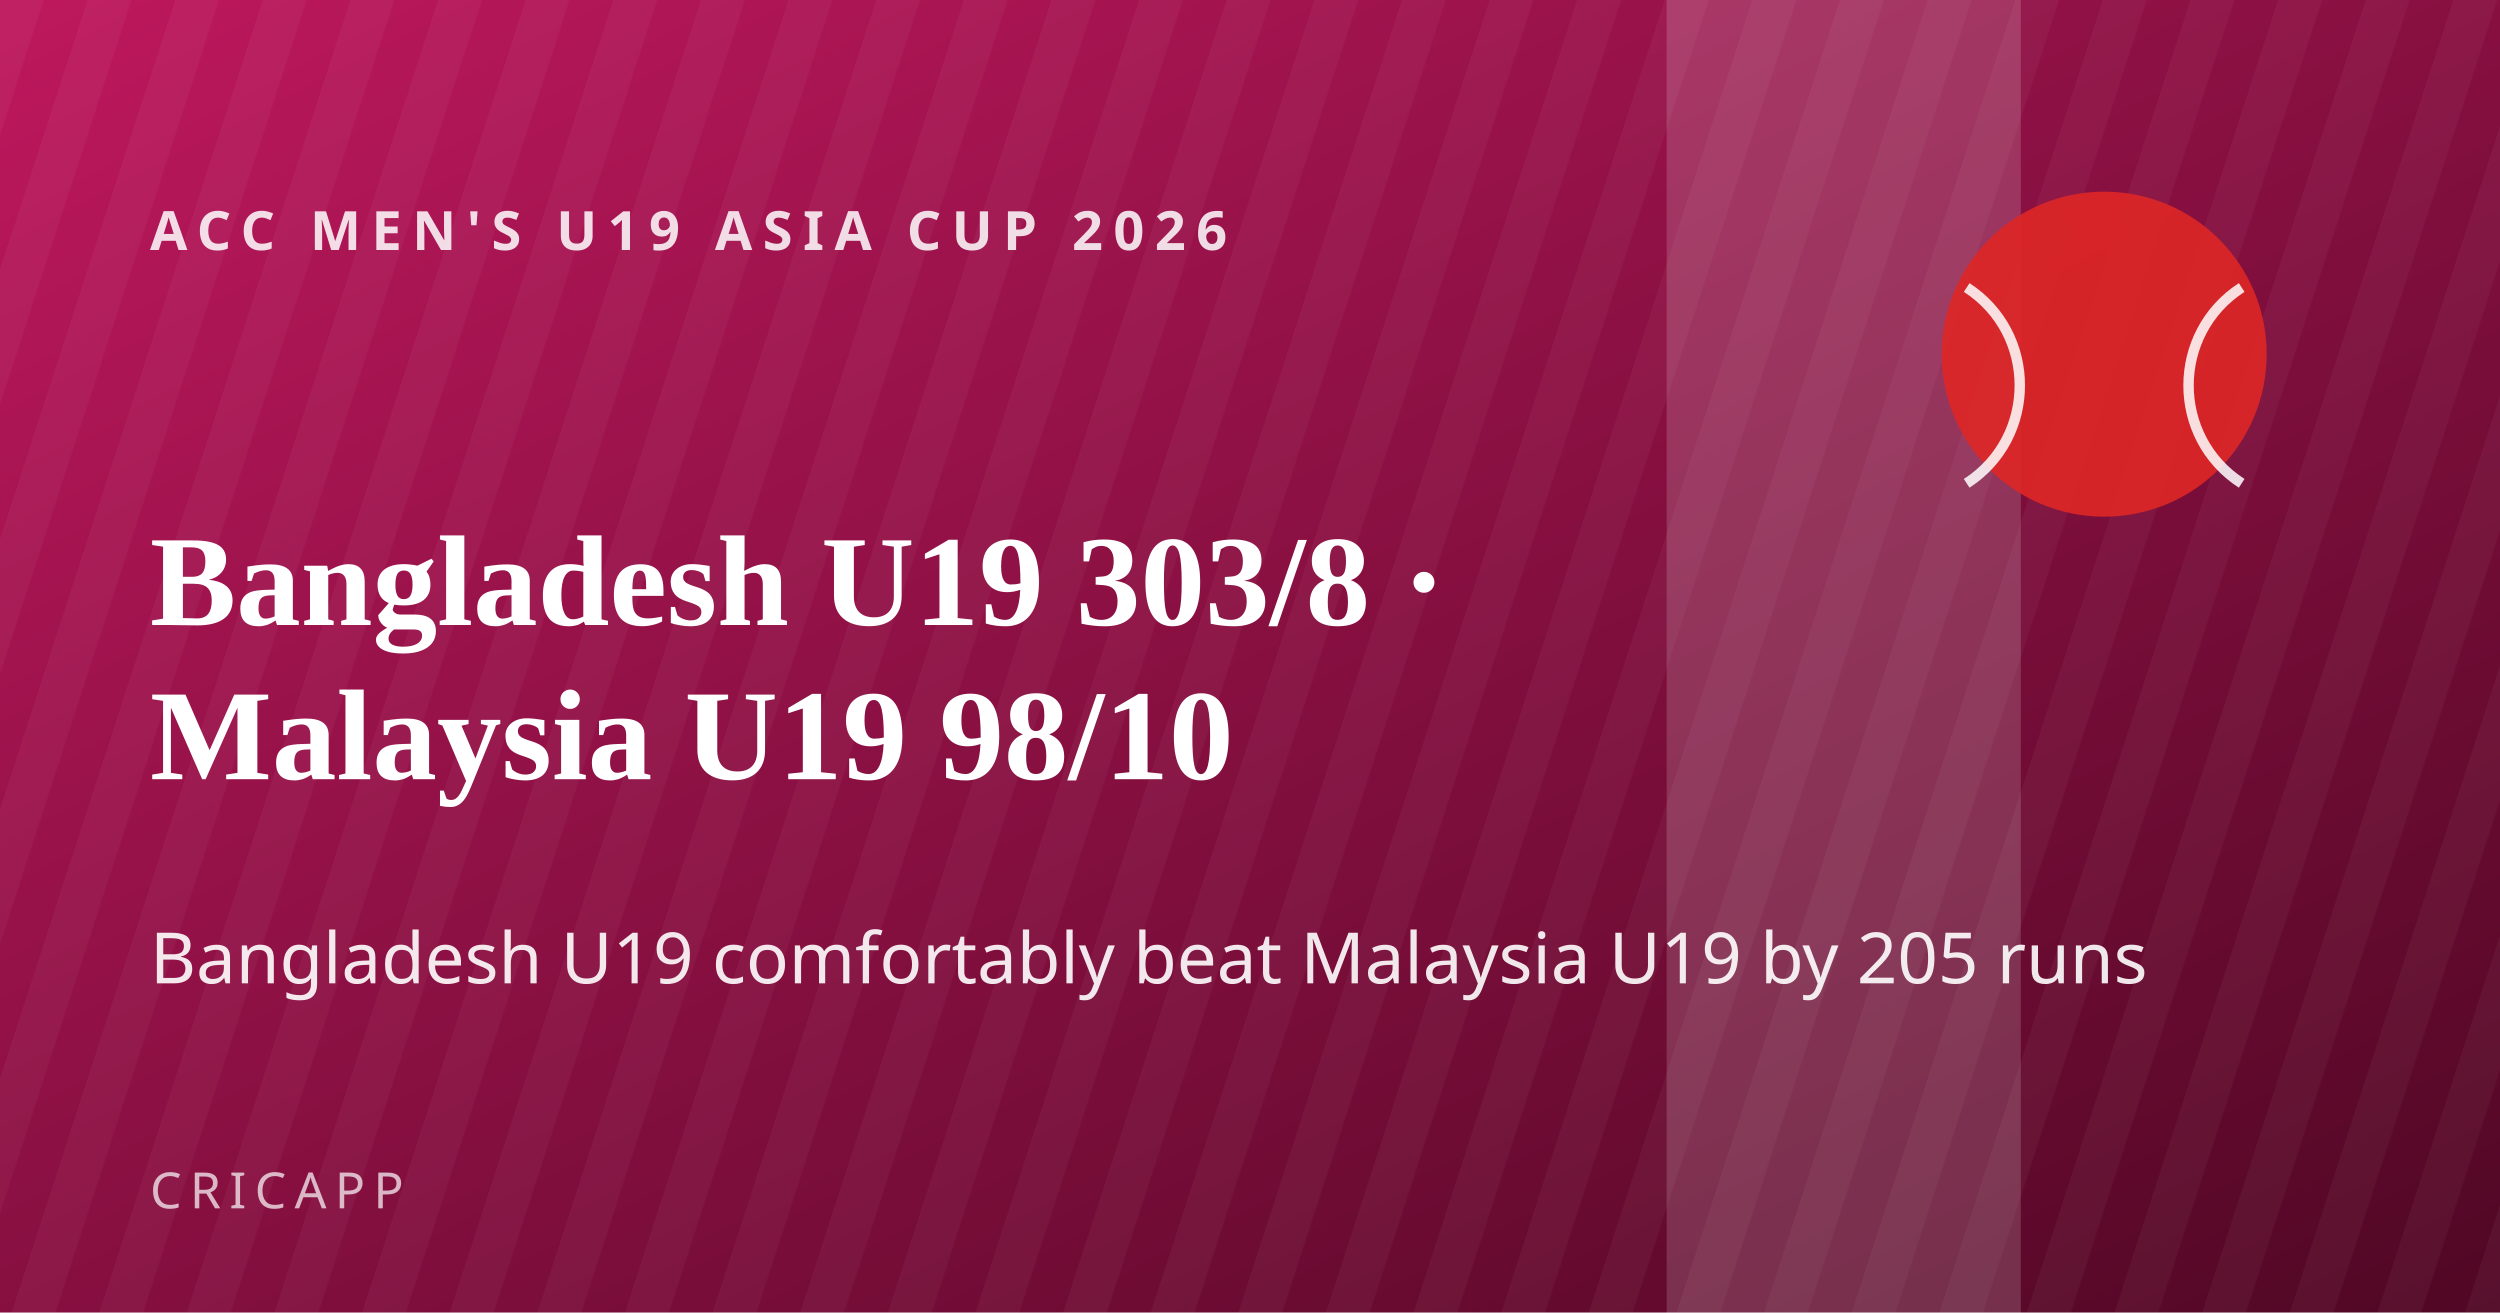
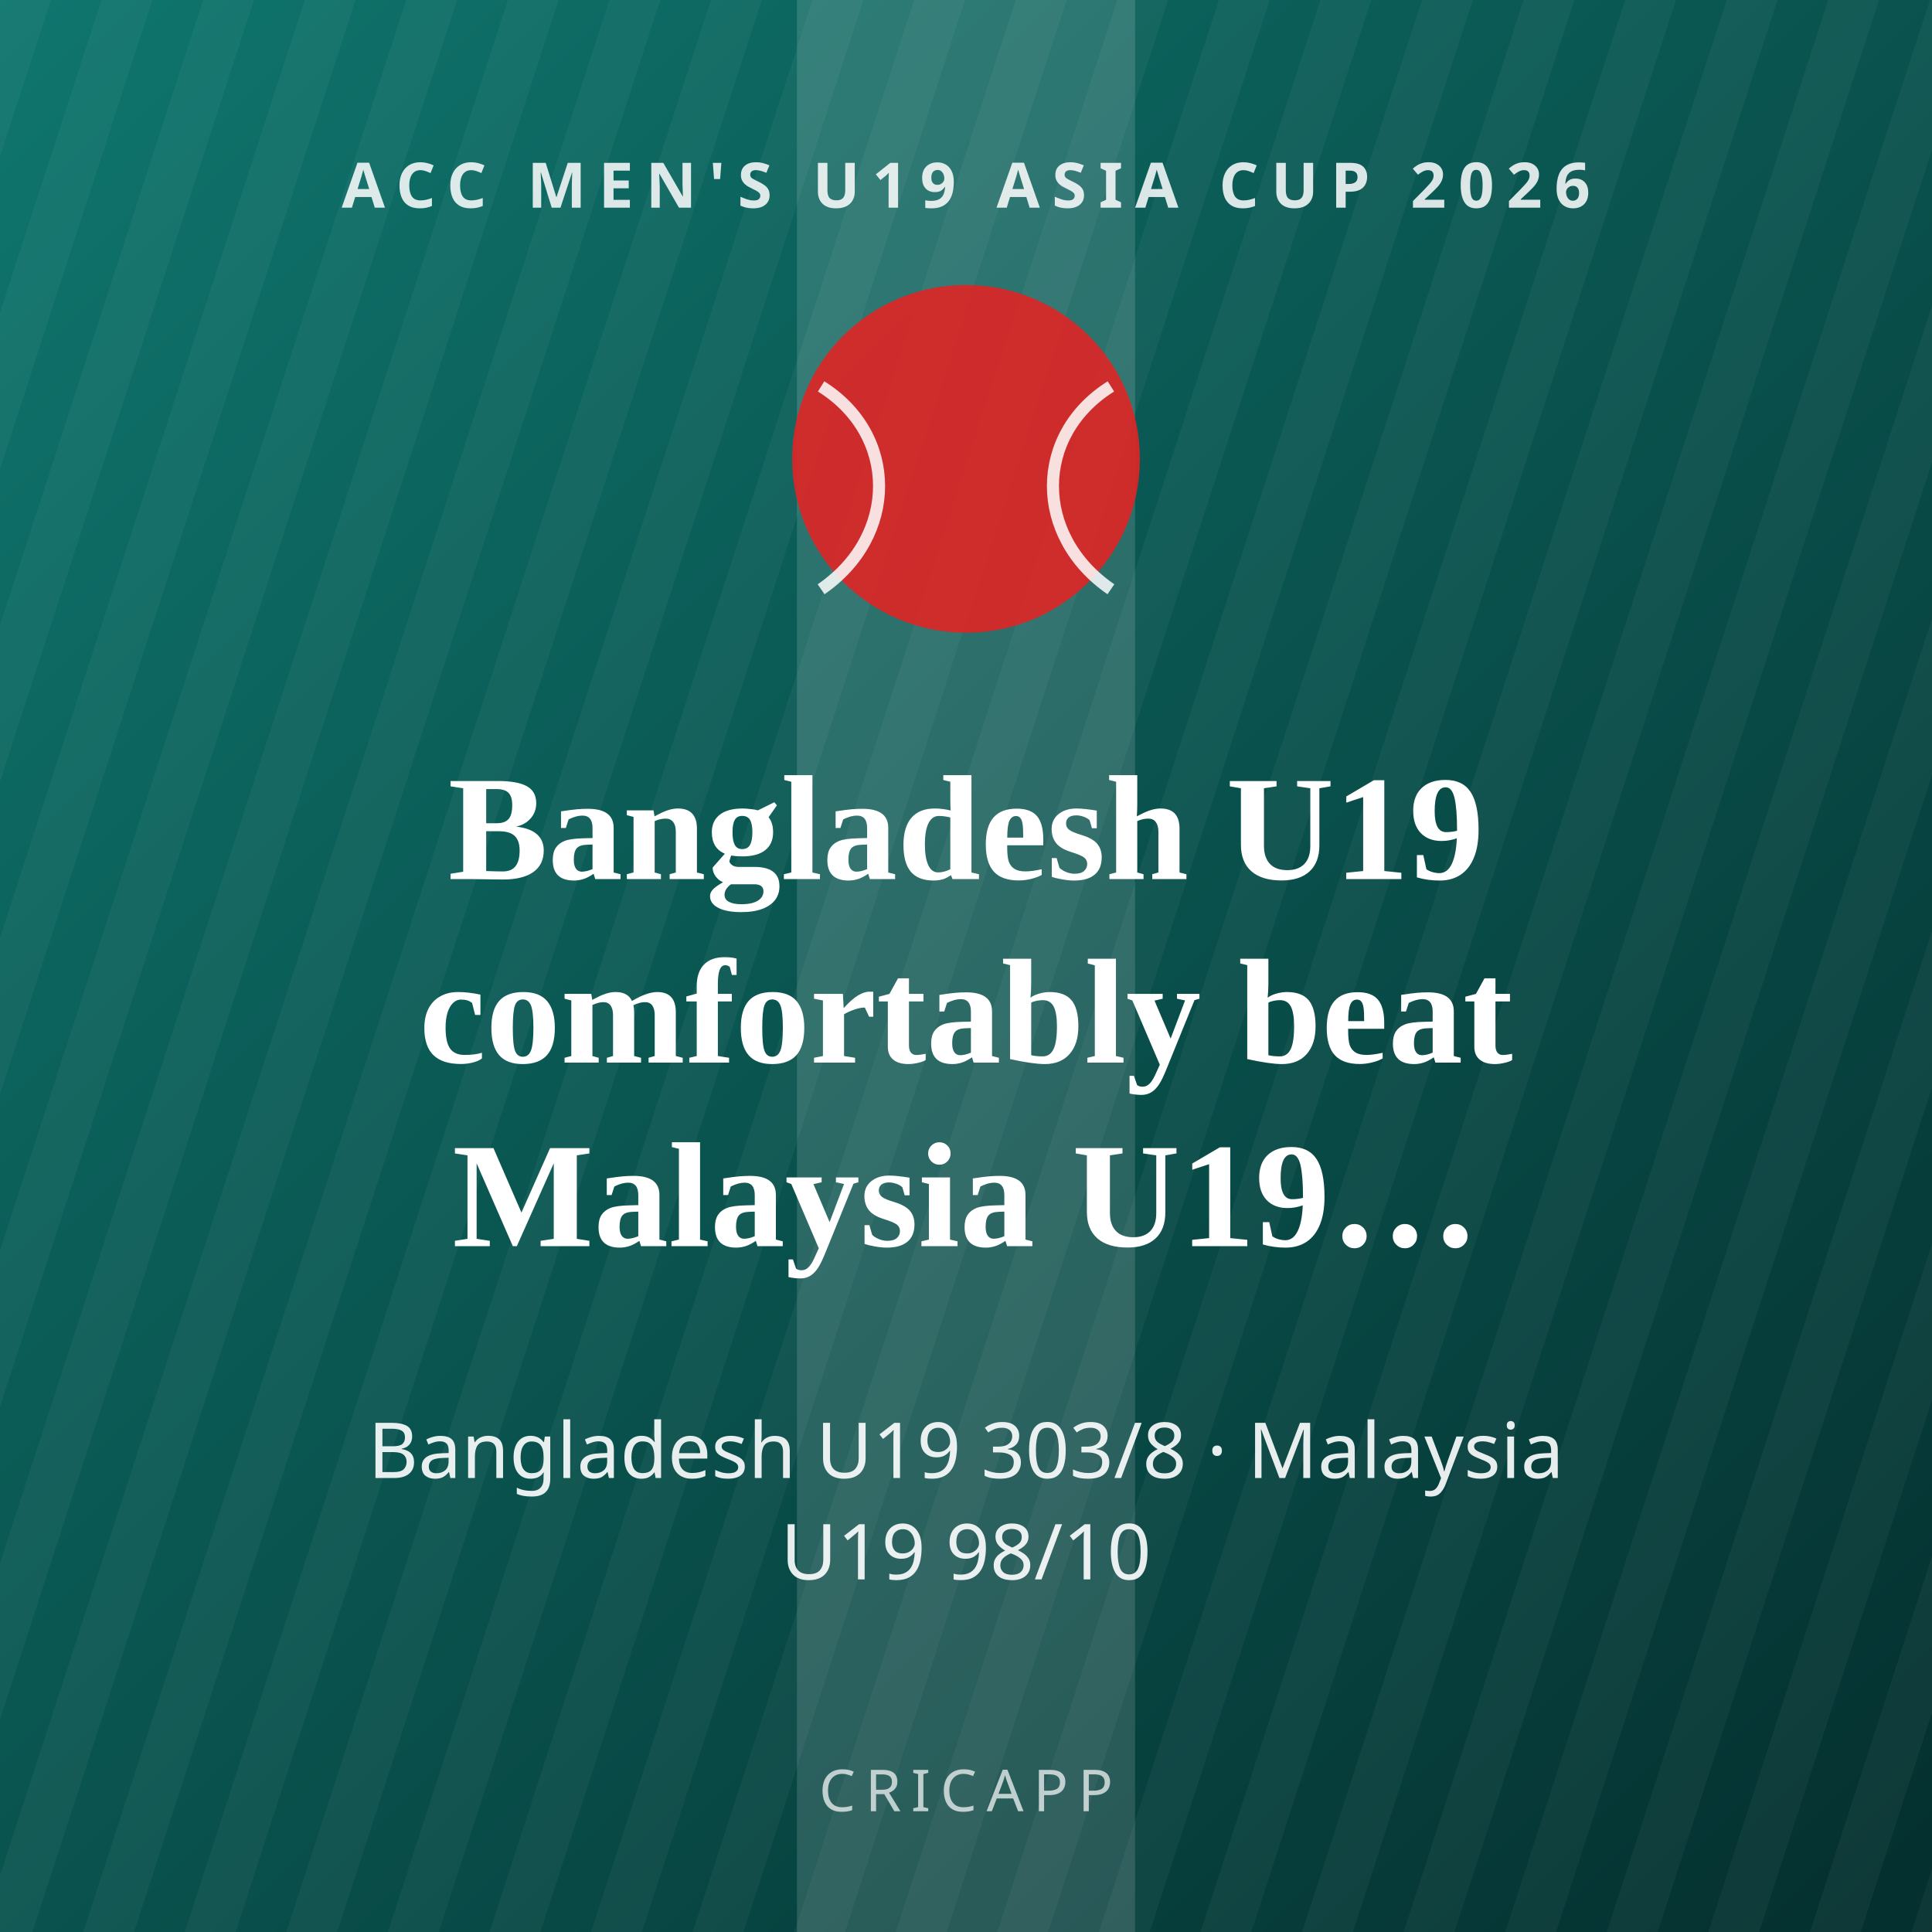
- <svg xmlns="http://www.w3.org/2000/svg" viewBox="0 0 1200 630" role="img" aria-label="Bangladesh U19 303/8  ·  Malaysia U19 98/10">
+ <svg xmlns="http://www.w3.org/2000/svg" viewBox="0 0 800 800" role="img" aria-label="Bangladesh U19 comfortably beat Malaysia U19 by 205 runs">
  <defs>
    <linearGradient id="g" x1="0" y1="0" x2="1" y2="1">
-       <stop offset="0" stop-color="#be185d" />
-       <stop offset="1" stop-color="#500724" />
+       <stop offset="0" stop-color="#0f766e" />
+       <stop offset="1" stop-color="#042f2e" />
    </linearGradient>
    <pattern id="s" width="40" height="40" patternUnits="userSpaceOnUse" patternTransform="rotate(18)">
      <rect width="20" height="40" fill="#ffffff" opacity="0.04" />
    </pattern>
  </defs>
-   <rect width="1200" height="630" fill="url(#g)" />
-   <rect width="1200" height="630" fill="url(#s)" />
-   <g opacity="0.16">
-     <rect x="800" y="-40" width="170" height="760" rx="14" fill="#fff" />
-     <rect x="858" y="40" width="54" height="8" fill="#fff" />
-     <rect x="858" y="560" width="54" height="8" fill="#fff" />
+   <rect width="800" height="800" fill="url(#g)" />
+   <rect width="800" height="800" fill="url(#s)" />
+   <g opacity="0.14">
+     <rect x="330" y="-40" width="140" height="880" rx="14" fill="#fff" />
  </g>
-   <circle cx="1010" cy="170" r="78" fill="#dc2626" opacity="0.92" />
-   <path d="M944 138c34 22 34 72 0 94M1076 138c-34 22-34 72 0 94" stroke="#fff" stroke-width="5" fill="none" opacity="0.85" />
-   <text x="72" y="120" font-family="system-ui, sans-serif" font-size="26" font-weight="700" letter-spacing="5" fill="#ffffff" opacity="0.85">ACC MEN'S U19 ASIA CUP 2026</text>
-   <text x="72" y="300" font-family="Georgia, 'Times New Roman', serif" font-size="62" font-weight="700" fill="#ffffff">Bangladesh U19 303/8 ·</text>
-   <text x="72" y="374" font-family="Georgia, 'Times New Roman', serif" font-size="62" font-weight="700" fill="#ffffff">Malaysia U19 98/10</text>
-   <text x="72" y="472" font-family="system-ui, sans-serif" font-size="34" fill="#ffffff" opacity="0.9">Bangladesh U19 comfortably beat Malaysia U19 by 205 runs</text>
-   <text x="72" y="580" font-family="system-ui, sans-serif" font-size="24" letter-spacing="4" fill="#ffffff" opacity="0.7">CRICAPP</text>
+   <circle cx="400" cy="190" r="72" fill="#dc2626" opacity="0.92" />
+   <path d="M340 160c32 20 32 62 0 84M460 160c-32 20-32 62 0 84" stroke="#fff" stroke-width="5" fill="none" opacity="0.85" />
+   <text x="400" y="86" text-anchor="middle" font-family="system-ui, sans-serif" font-size="26" font-weight="700" letter-spacing="5" fill="#ffffff" opacity="0.85">ACC MEN'S U19 ASIA CUP 2026</text>
+   <text x="400" y="364" text-anchor="middle" font-family="Georgia, 'Times New Roman', serif" font-size="62" font-weight="700" fill="#ffffff">Bangladesh U19</text>
+   <text x="400" y="440" text-anchor="middle" font-family="Georgia, 'Times New Roman', serif" font-size="62" font-weight="700" fill="#ffffff">comfortably beat</text>
+   <text x="400" y="516" text-anchor="middle" font-family="Georgia, 'Times New Roman', serif" font-size="62" font-weight="700" fill="#ffffff">Malaysia U19…</text>
+   <text x="400" y="612" text-anchor="middle" font-family="system-ui, sans-serif" font-size="32" fill="#ffffff" opacity="0.9">Bangladesh U19 303/8 · Malaysia</text>
+   <text x="400" y="654" text-anchor="middle" font-family="system-ui, sans-serif" font-size="32" fill="#ffffff" opacity="0.9">U19 98/10</text>
+   <text x="400" y="750" text-anchor="middle" font-family="system-ui, sans-serif" font-size="24" letter-spacing="4" fill="#ffffff" opacity="0.7">CRICAPP</text>
</svg>
